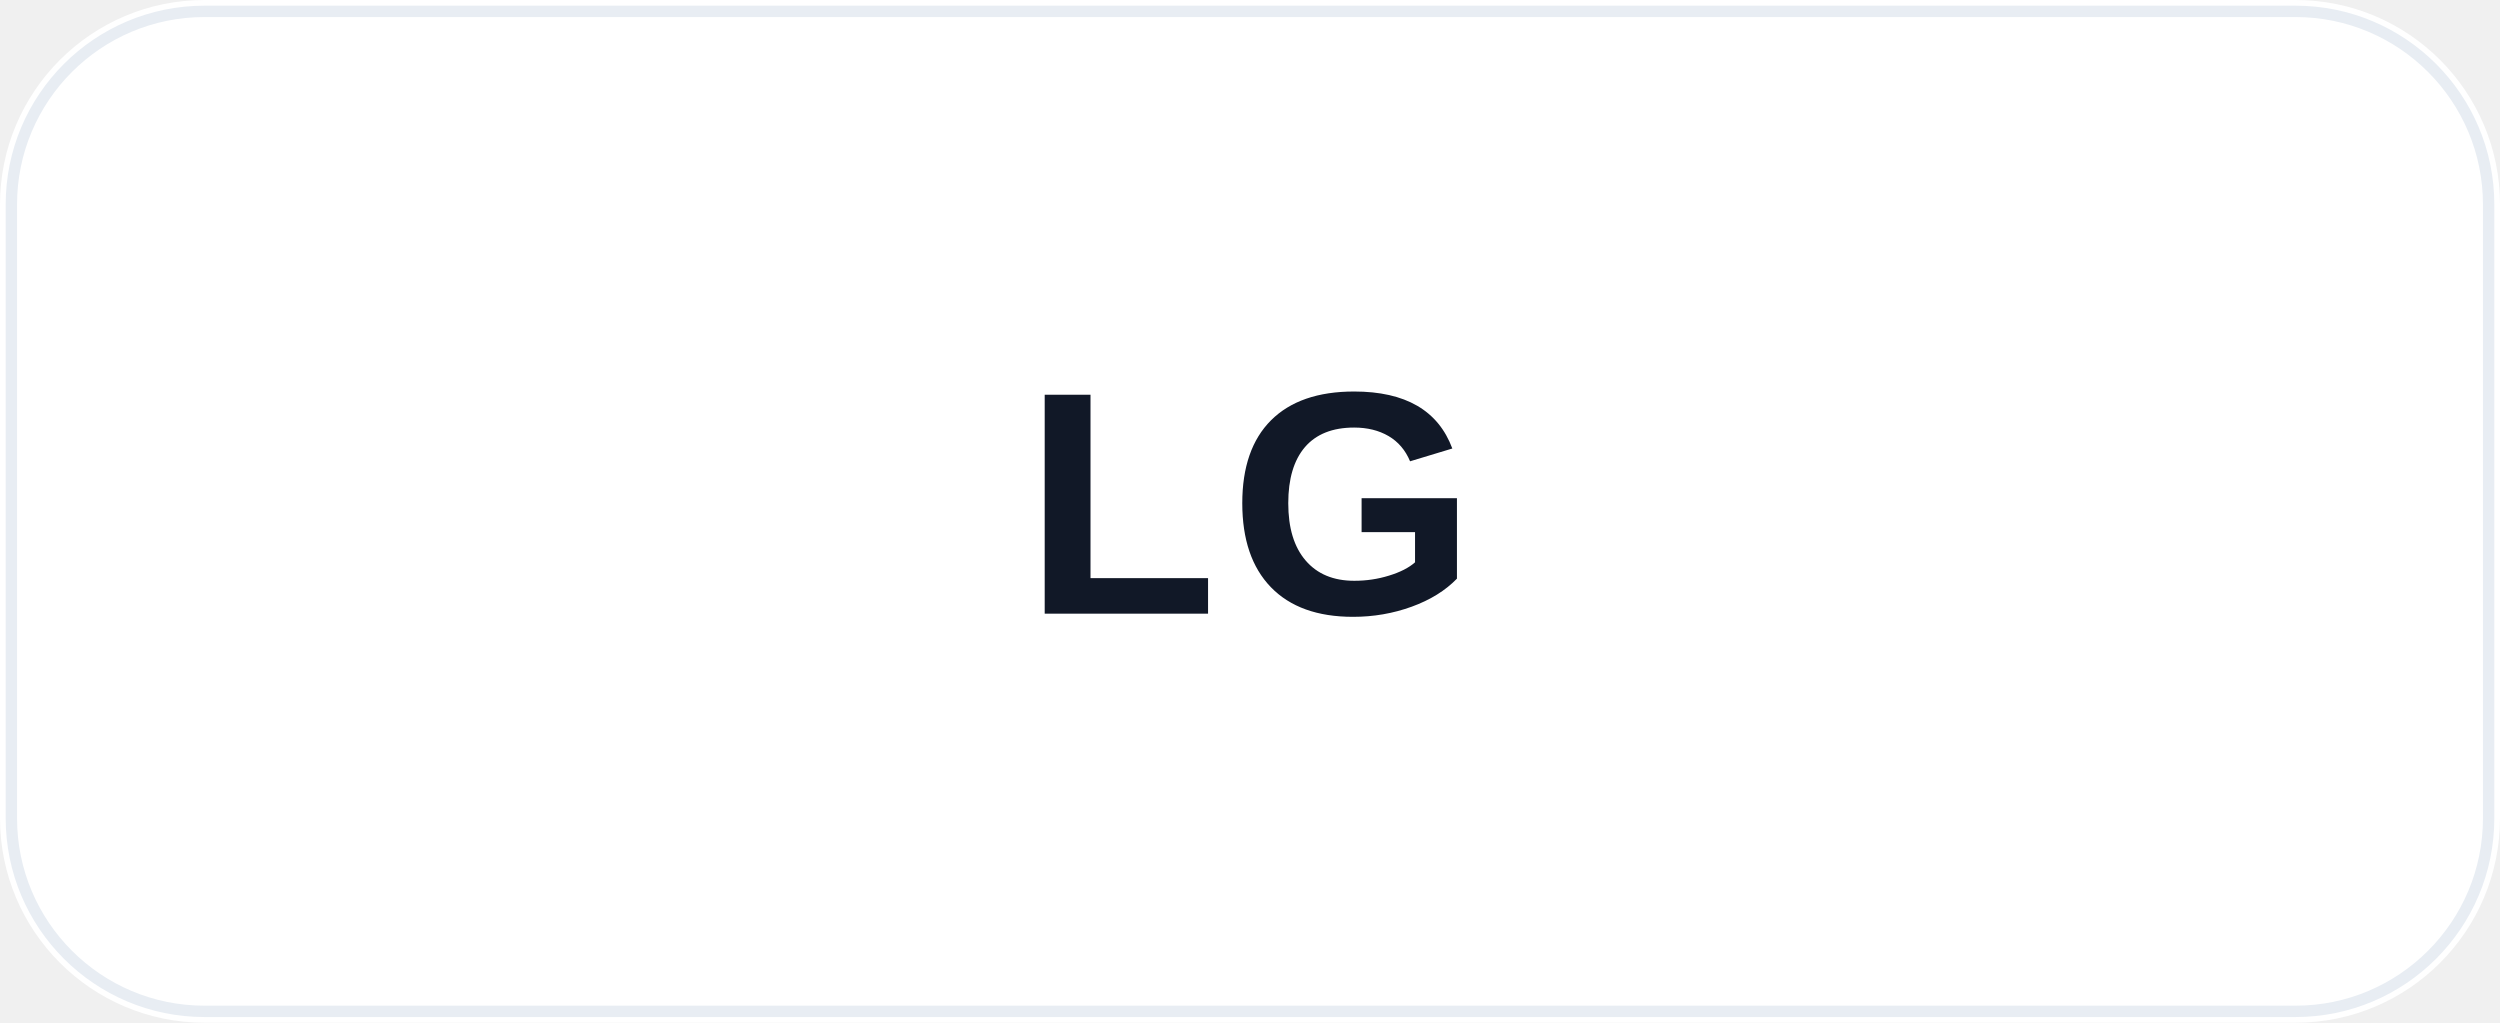
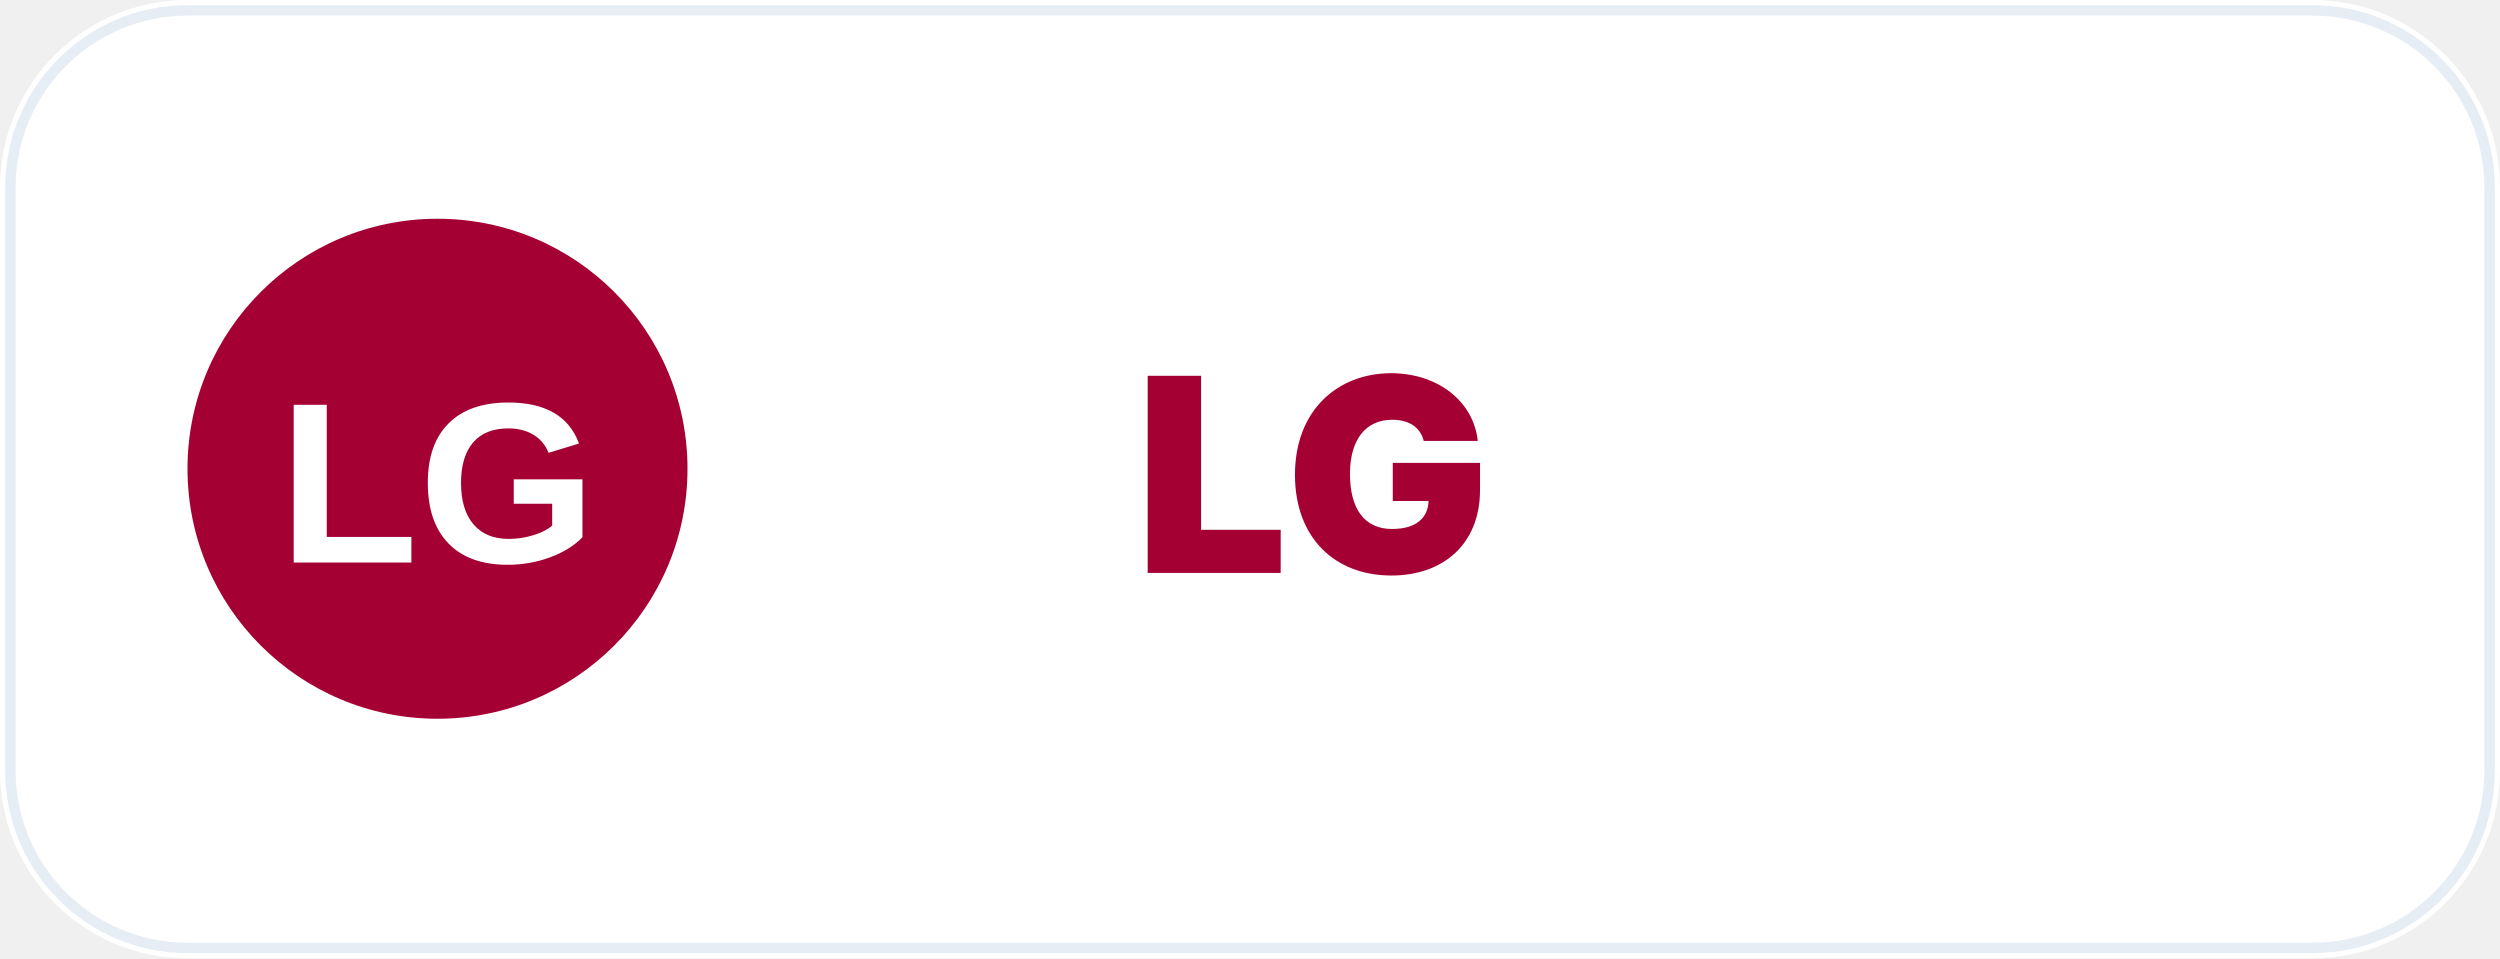
- <svg xmlns="http://www.w3.org/2000/svg" width="220" height="90" viewBox="0 0 220 90" role="img" aria-label="LG logo">
-   <rect width="220" height="90" rx="18" fill="#ffffff" />
-   <rect x="1" y="1" width="218" height="88" rx="17" fill="none" stroke="#e8edf3" />
-   <text x="110" y="54" text-anchor="middle" font-family="Arial, Helvetica, sans-serif" font-size="28" font-weight="800" letter-spacing="1" fill="#111827">LG</text>
+ <svg xmlns="http://www.w3.org/2000/svg" width="240" height="92" viewBox="0 0 240 92" role="img" aria-label="LG logo">
+   <rect width="240" height="92" rx="18" fill="#ffffff" />
+   <rect x="1" y="1" width="238" height="90" rx="17" fill="none" stroke="#e7edf5" />
+   <circle cx="42" cy="45" r="24" fill="#a50034" />
+   <text x="42" y="54" text-anchor="middle" font-family="Arial" font-size="22" font-weight="900" fill="#fff">LG</text>
+   <text x="126" y="55" text-anchor="middle" font-family="Inter, Arial, sans-serif" font-size="26" font-weight="900" fill="#a50034" letter-spacing="0.5">LG</text>
</svg>
